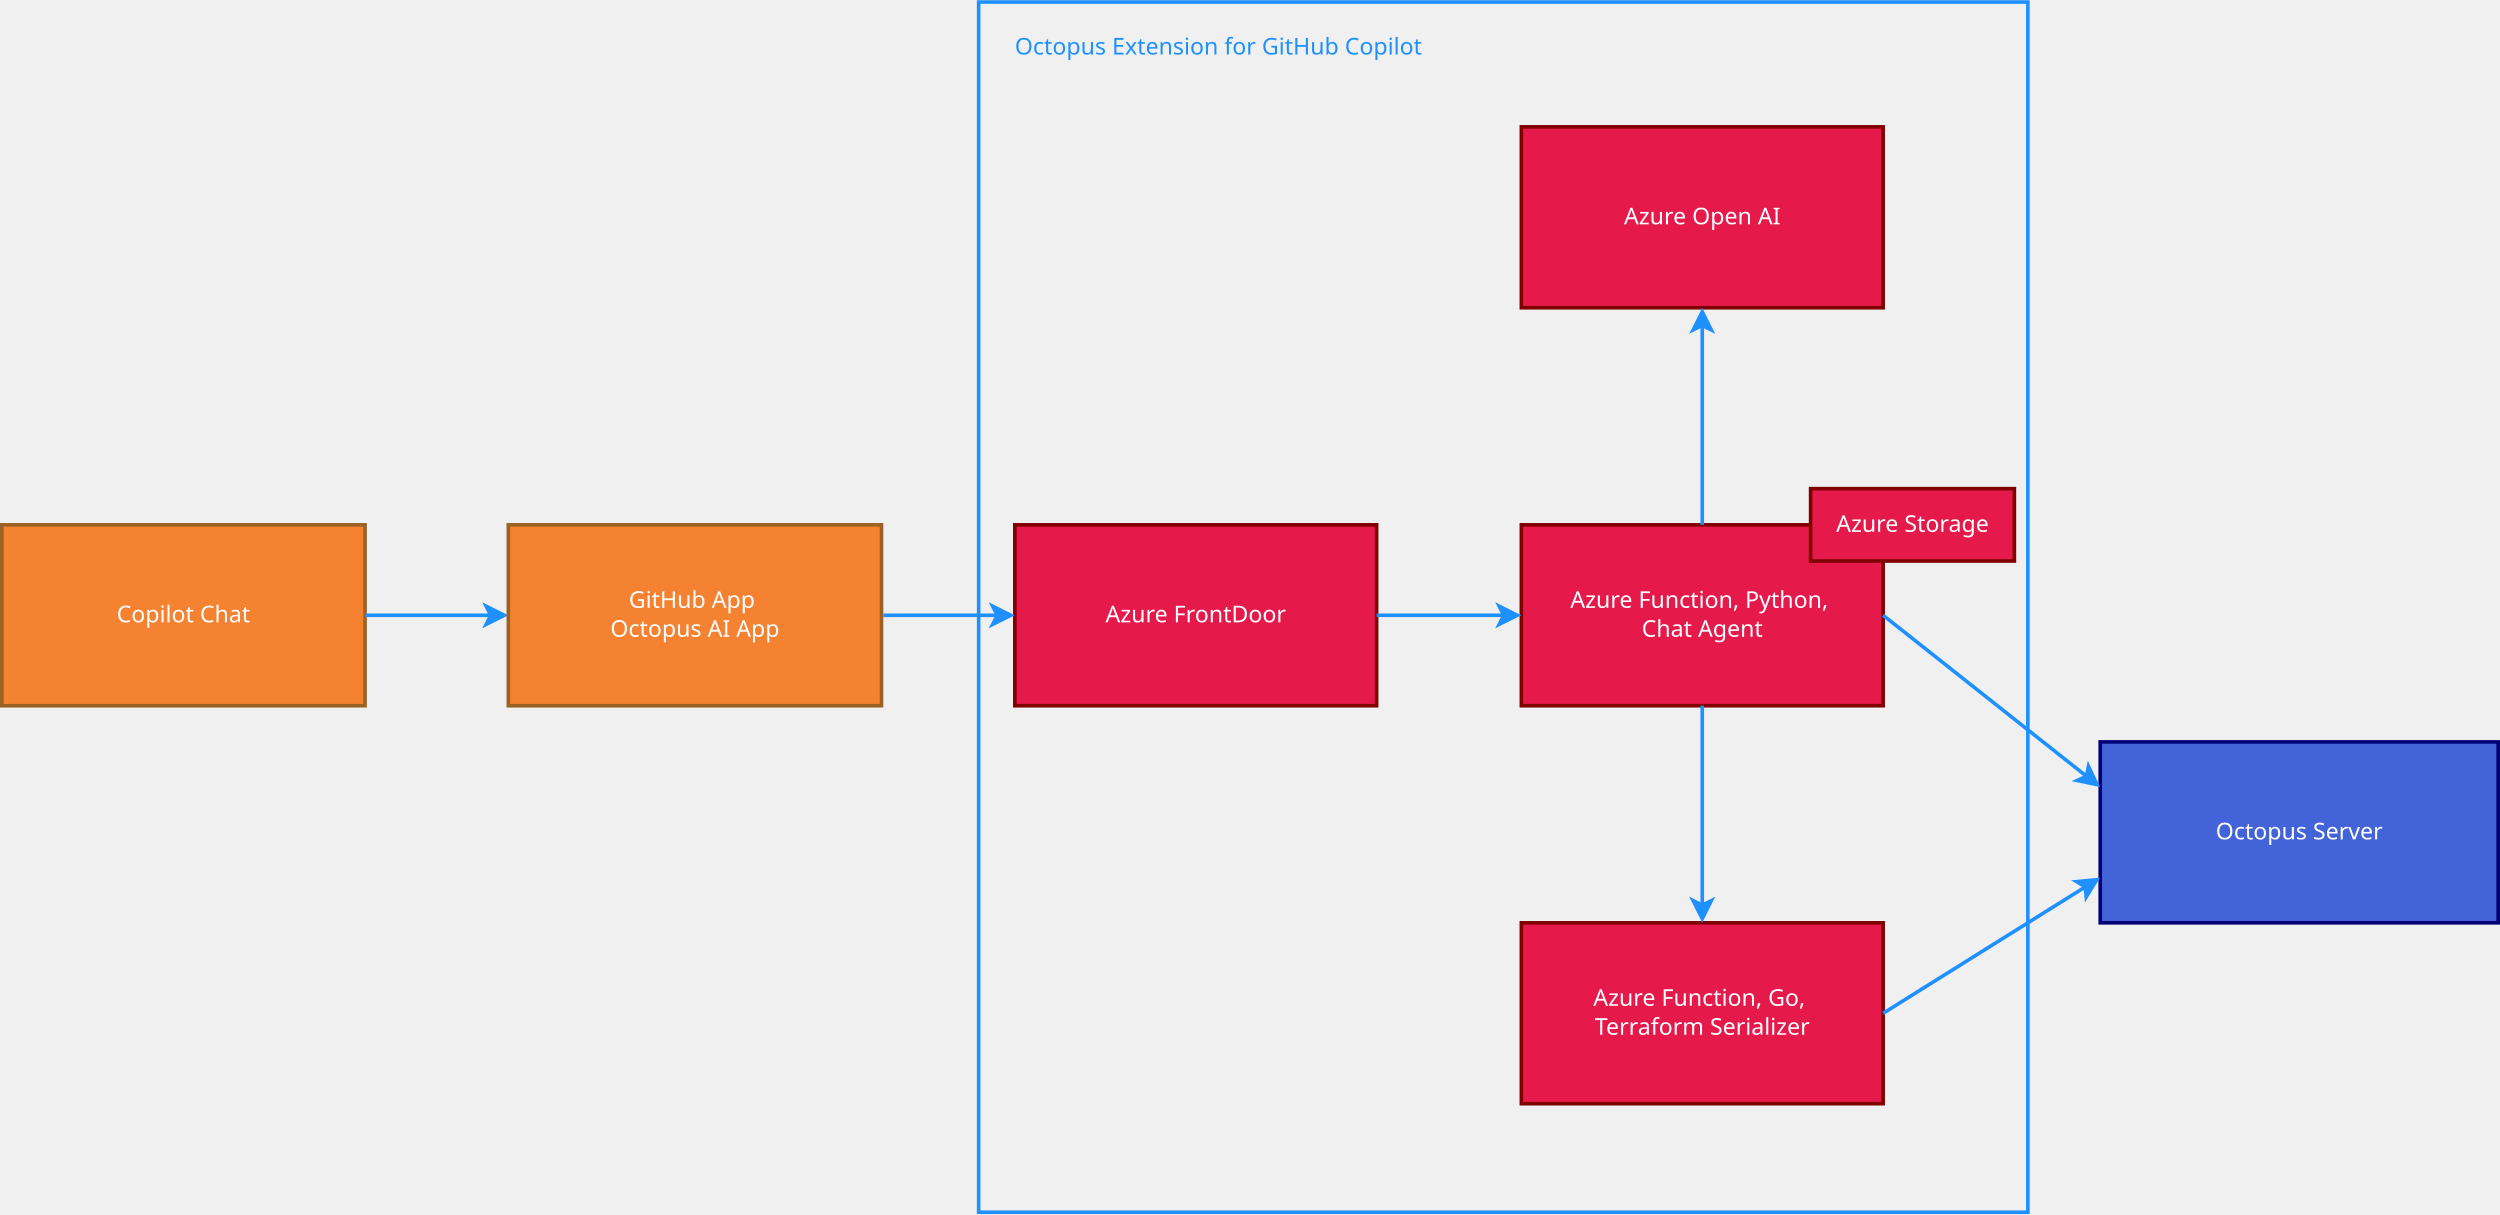
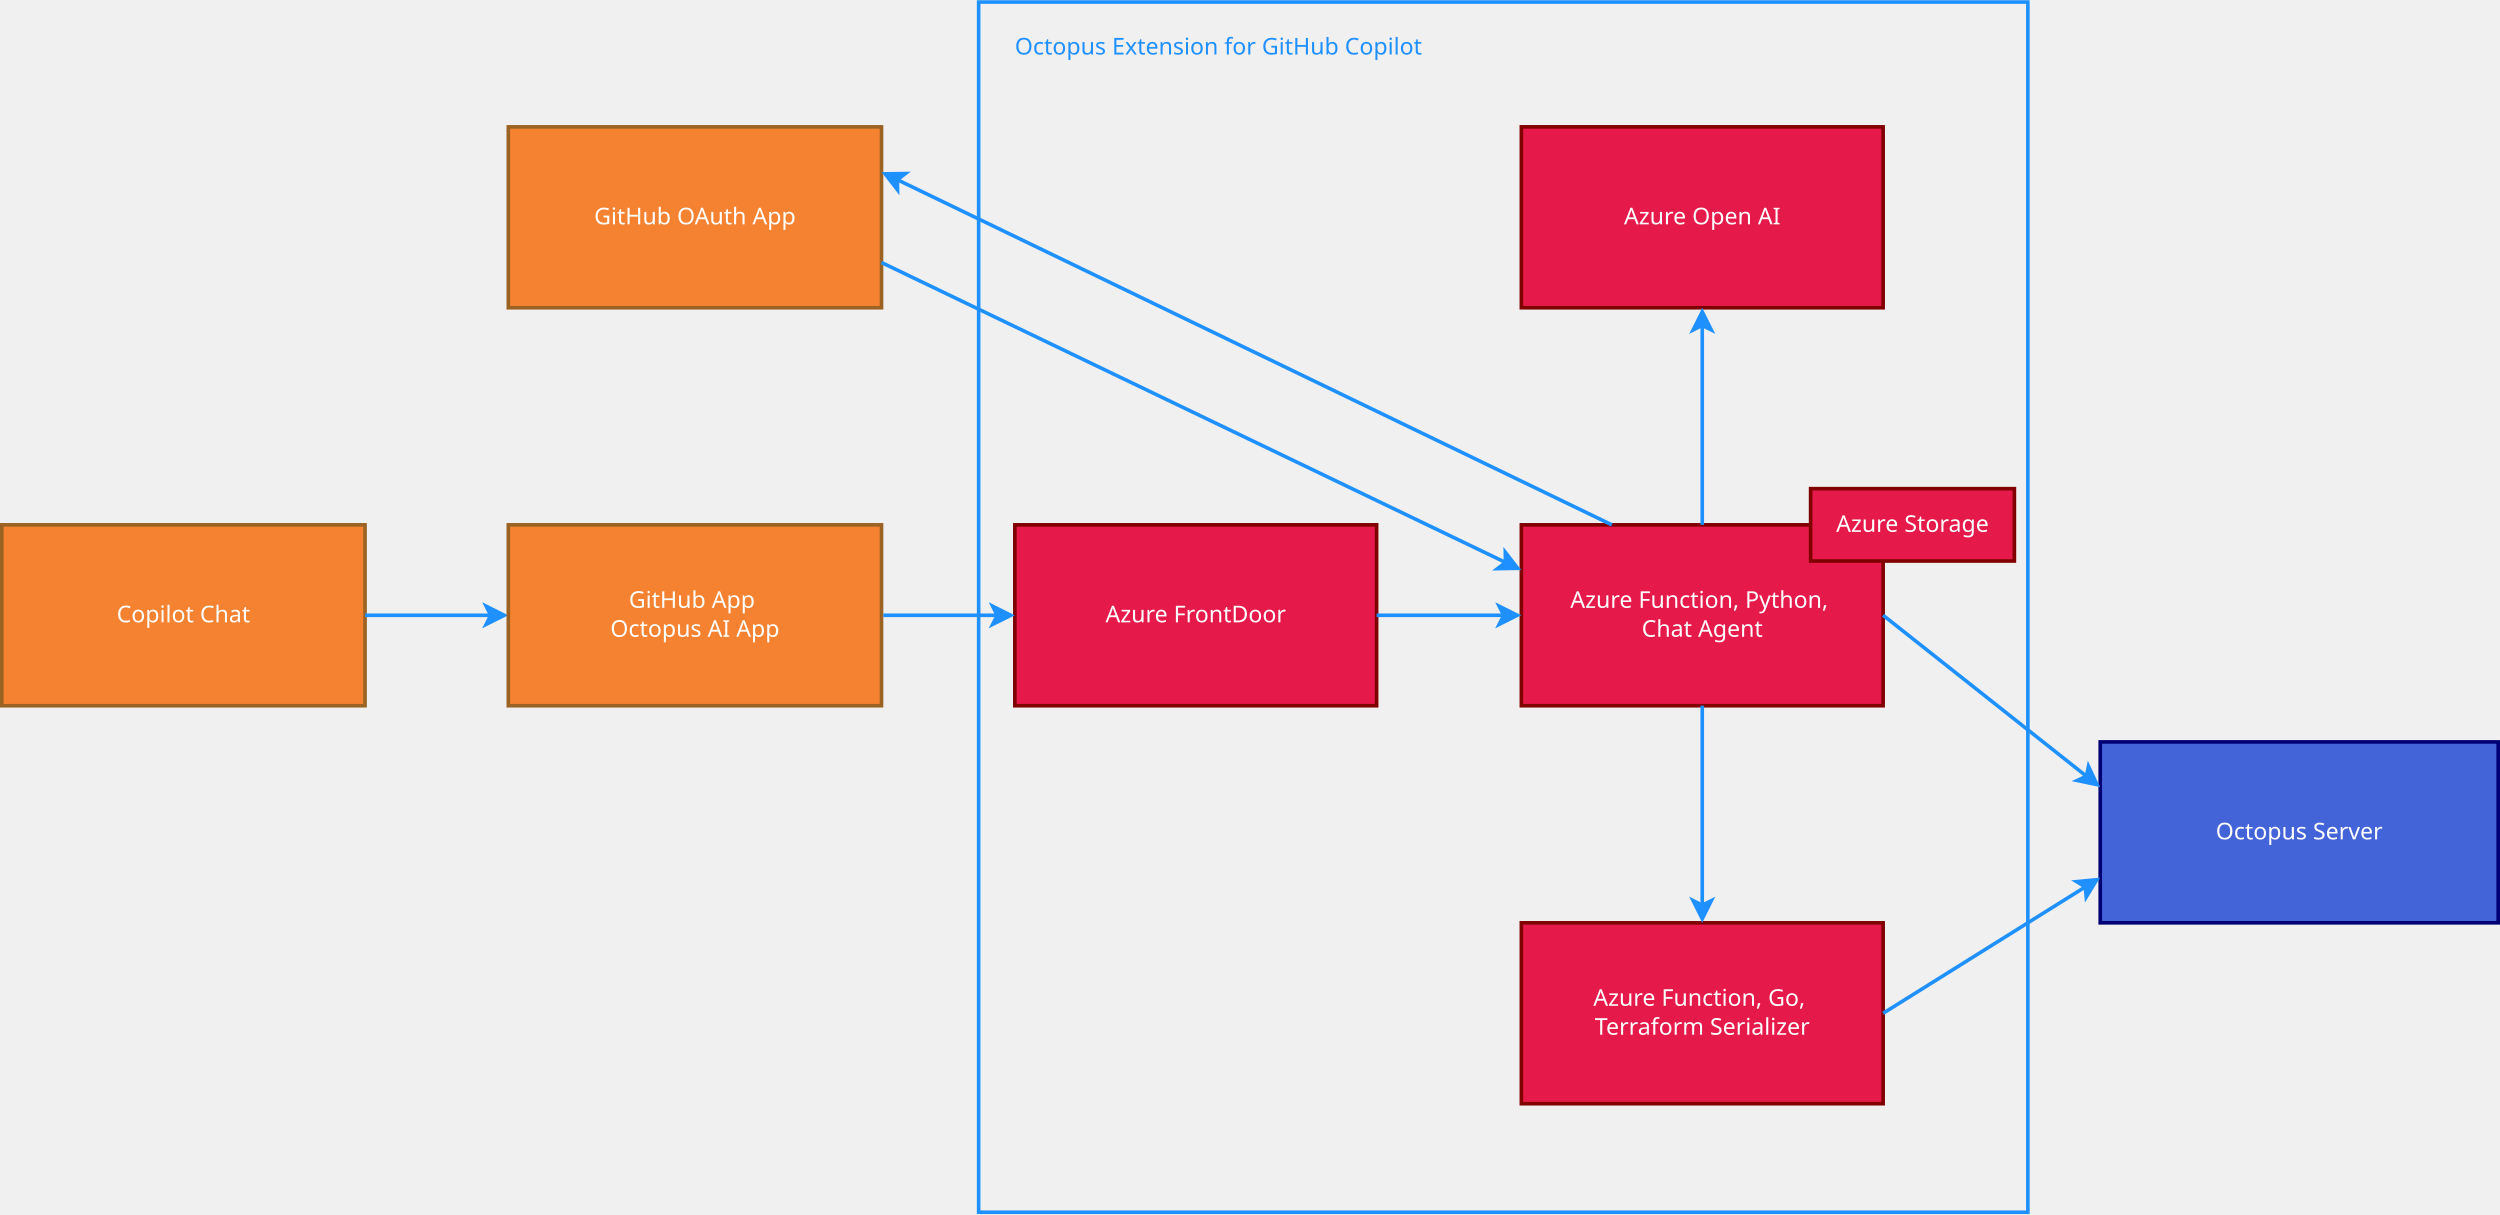
<svg xmlns="http://www.w3.org/2000/svg" width="70cm" height="34cm" viewBox="-141 -10 1382 671">
  <g id="Background">
    <g>
      <rect style="fill: #ffffff; fill-opacity: 0; stroke-opacity: 1; stroke-width: 2; stroke: #1e90ff" x="400" y="-9" width="580" height="669" rx="0" ry="0" />
      <text font-size="12.8" style="fill: #1e90ff; fill-opacity: 1; stroke: none;text-anchor:middle;font-family:sans-serif;font-style:normal;font-weight:normal" x="690" y="329.381">
        <tspan x="690" y="329.381" />
      </text>
    </g>
    <g>
      <rect style="fill: #e6194b; fill-opacity: 1; stroke-opacity: 1; stroke-width: 2; stroke: #800000" x="700" y="280" width="200" height="100" rx="0" ry="0" />
      <text font-size="12.8" style="fill: #ffffff; fill-opacity: 1; stroke: none;text-anchor:middle;font-family:sans-serif;font-style:normal;font-weight:normal" x="800" y="325.881">
        <tspan x="800" y="325.881">Azure Function, Python,</tspan>
        <tspan x="800" y="341.881">Chat Agent</tspan>
      </text>
    </g>
    <g>
      <rect style="fill: #e6194b; fill-opacity: 1; stroke-opacity: 1; stroke-width: 2; stroke: #800000" x="700" y="500" width="200" height="100" rx="0" ry="0" />
      <text font-size="12.8" style="fill: #ffffff; fill-opacity: 1; stroke: none;text-anchor:middle;font-family:sans-serif;font-style:normal;font-weight:normal" x="800" y="545.881">
        <tspan x="800" y="545.881">Azure Function, Go,</tspan>
        <tspan x="800" y="561.881">Terraform Serializer</tspan>
      </text>
    </g>
    <g>
      <rect style="fill: #4363d8; fill-opacity: 1; stroke-opacity: 1; stroke-width: 2; stroke: #000075" x="1020" y="400" width="220" height="100" rx="0" ry="0" />
      <text font-size="12.8" style="fill: #ffffff; fill-opacity: 1; stroke: none;text-anchor:middle;font-family:sans-serif;font-style:normal;font-weight:normal" x="1130" y="453.881">
        <tspan x="1130" y="453.881">Octopus Server</tspan>
      </text>
    </g>
    <g>
      <line style="fill: none; stroke-opacity: 1; stroke-width: 2; stroke: #1e90ff" x1="900" y1="330" x2="1012.37" y2="418.957" />
      <polygon style="fill: #1e90ff; fill-opacity: 1; stroke-opacity: 1; stroke-width: 2; stroke: #1e90ff" fill-rule="evenodd" points="1018.25,423.612 1007.3,421.325 1012.37,418.957 1013.51,413.485 " />
    </g>
    <g>
      <line style="fill: none; stroke-opacity: 1; stroke-width: 2; stroke: #1e90ff" x1="900" y1="550" x2="1011.74" y2="480.16" />
      <polygon style="fill: #1e90ff; fill-opacity: 1; stroke-opacity: 1; stroke-width: 2; stroke: #1e90ff" fill-rule="evenodd" points="1018.1,476.185 1012.27,485.725 1011.74,480.16 1006.97,477.245 " />
    </g>
    <g>
      <line style="fill: none; stroke-opacity: 1; stroke-width: 2; stroke: #1e90ff" x1="800" y1="380" x2="800" y2="490.264" />
      <polygon style="fill: #1e90ff; fill-opacity: 1; stroke-opacity: 1; stroke-width: 2; stroke: #1e90ff" fill-rule="evenodd" points="800,497.764 795,487.764 800,490.264 805,487.764 " />
    </g>
    <g>
      <rect style="fill: #f58231; fill-opacity: 1; stroke-opacity: 1; stroke-width: 2; stroke: #9a6324" x="-140" y="280" width="200.8" height="100" rx="0" ry="0" />
      <text font-size="12.8" style="fill: #ffffff; fill-opacity: 1; stroke: none;text-anchor:middle;font-family:sans-serif;font-style:normal;font-weight:normal" x="-39.6" y="333.881">
        <tspan x="-39.6" y="333.881">Copilot Chat</tspan>
      </text>
    </g>
    <g>
      <line style="fill: none; stroke-opacity: 1; stroke-width: 2; stroke: #1e90ff" x1="60.8" y1="330" x2="130.264" y2="330" />
      <polygon style="fill: #1e90ff; fill-opacity: 1; stroke-opacity: 1; stroke-width: 2; stroke: #1e90ff" fill-rule="evenodd" points="137.764,330 127.764,335 130.264,330 127.764,325 " />
    </g>
    <g>
      <rect style="fill: #e6194b; fill-opacity: 1; stroke-opacity: 1; stroke-width: 2; stroke: #800000" x="700" y="60" width="200" height="100" rx="0" ry="0" />
      <text font-size="12.8" style="fill: #ffffff; fill-opacity: 1; stroke: none;text-anchor:middle;font-family:sans-serif;font-style:normal;font-weight:normal" x="800" y="113.881">
        <tspan x="800" y="113.881">Azure Open AI</tspan>
      </text>
    </g>
    <g>
      <line style="fill: none; stroke-opacity: 1; stroke-width: 2; stroke: #1e90ff" x1="800" y1="280" x2="800" y2="169.736" />
      <polygon style="fill: #1e90ff; fill-opacity: 1; stroke-opacity: 1; stroke-width: 2; stroke: #1e90ff" fill-rule="evenodd" points="800,162.236 805,172.236 800,169.736 795,172.236 " />
    </g>
    <g>
      <rect style="fill: #e6194b; fill-opacity: 1; stroke-opacity: 1; stroke-width: 2; stroke: #800000" x="420" y="280" width="200" height="100" rx="0" ry="0" />
      <text font-size="12.8" style="fill: #ffffff; fill-opacity: 1; stroke: none;text-anchor:middle;font-family:sans-serif;font-style:normal;font-weight:normal" x="520" y="333.881">
        <tspan x="520" y="333.881">Azure FrontDoor</tspan>
      </text>
    </g>
    <g>
      <line style="fill: none; stroke-opacity: 1; stroke-width: 2; stroke: #1e90ff" x1="620" y1="330" x2="690.264" y2="330" />
      <polygon style="fill: #1e90ff; fill-opacity: 1; stroke-opacity: 1; stroke-width: 2; stroke: #1e90ff" fill-rule="evenodd" points="697.764,330 687.764,335 690.264,330 687.764,325 " />
    </g>
    <g>
      <rect style="fill: #e6194b; fill-opacity: 1; stroke-opacity: 1; stroke-width: 2; stroke: #800000" x="859.9" y="260" width="112.65" height="40" rx="0" ry="0" />
      <text font-size="12.8" style="fill: #ffffff; fill-opacity: 1; stroke: none;text-anchor:middle;font-family:sans-serif;font-style:normal;font-weight:normal" x="916.225" y="283.881">
        <tspan x="916.225" y="283.881">Azure Storage</tspan>
      </text>
    </g>
    <g>
      <rect style="fill: #f58231; fill-opacity: 1; stroke-opacity: 1; stroke-width: 2; stroke: #9a6324" x="140" y="280" width="206.3" height="100" rx="0" ry="0" />
      <text font-size="12.8" style="fill: #ffffff; fill-opacity: 1; stroke: none;text-anchor:middle;font-family:sans-serif;font-style:normal;font-weight:normal" x="243.15" y="325.881">
        <tspan x="243.15" y="325.881">GitHub App</tspan>
        <tspan x="243.15" y="341.881">Octopus AI App</tspan>
      </text>
    </g>
    <g>
      <line style="fill: none; stroke-opacity: 1; stroke-width: 2; stroke: #1e90ff" x1="347.302" y1="330" x2="410.264" y2="330" />
      <polygon style="fill: #1e90ff; fill-opacity: 1; stroke-opacity: 1; stroke-width: 2; stroke: #1e90ff" fill-rule="evenodd" points="417.764,330 407.764,335 410.264,330 407.764,325 " />
    </g>
    <text font-size="12.8" style="fill: #1e90ff; fill-opacity: 1; stroke: none;text-anchor:start;font-family:sans-serif;font-style:normal;font-weight:normal" x="690" y="325.5">
      <tspan x="690" y="325.5" />
    </text>
    <text font-size="12.8" style="fill: #1e90ff; fill-opacity: 1; stroke: none;text-anchor:start;font-family:sans-serif;font-style:normal;font-weight:normal" x="420" y="20">
      <tspan x="420" y="20">Octopus Extension for GitHub Copilot</tspan>
    </text>
+     <g>
+       <rect style="fill: #f58231; fill-opacity: 1; stroke-opacity: 1; stroke-width: 2; stroke: #9a6324" x="140" y="60" width="206.3" height="100" rx="0" ry="0" />
+       <text font-size="12.8" style="fill: #ffffff; fill-opacity: 1; stroke: none;text-anchor:middle;font-family:sans-serif;font-style:normal;font-weight:normal" x="243.15" y="113.881">
+         <tspan x="243.15" y="113.881">GitHub OAuth App</tspan>
+       </text>
+     </g>
+     <g>
+       <line style="fill: none; stroke-opacity: 1; stroke-width: 2; stroke: #1e90ff" x1="750" y1="280" x2="355.067" y2="89.235" />
+       <polygon style="fill: #1e90ff; fill-opacity: 1; stroke-opacity: 1; stroke-width: 2; stroke: #1e90ff" fill-rule="evenodd" points="348.313,85.973 359.493,85.82 355.067,89.235 355.143,94.824 " />
+     </g>
+     <g>
+       <line style="fill: none; stroke-opacity: 1; stroke-width: 2; stroke: #1e90ff" x1="346.3" y1="135" x2="691.225" y2="300.782" />
+       <polygon style="fill: #1e90ff; fill-opacity: 1; stroke-opacity: 1; stroke-width: 2; stroke: #1e90ff" fill-rule="evenodd" points="697.985,304.031 686.806,304.206 691.225,300.782 691.138,295.193 " />
+     </g>
  </g>
</svg>
